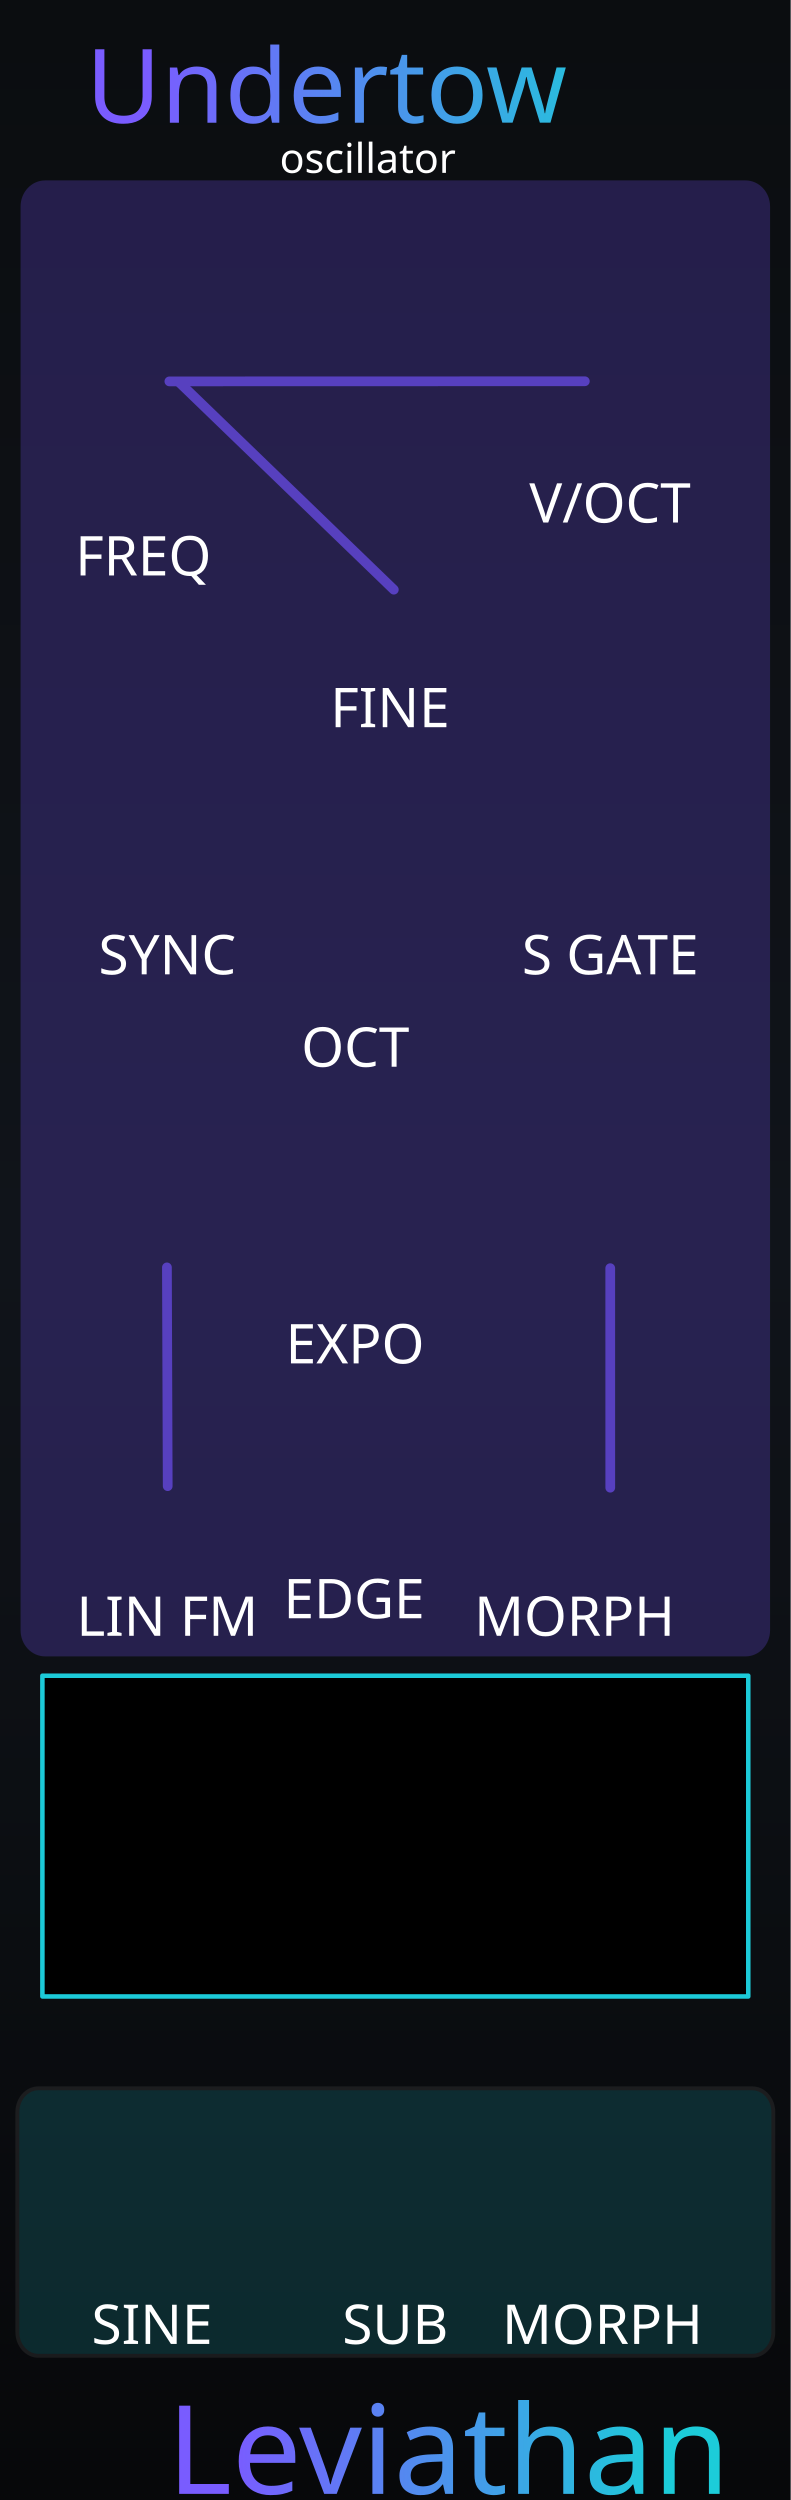
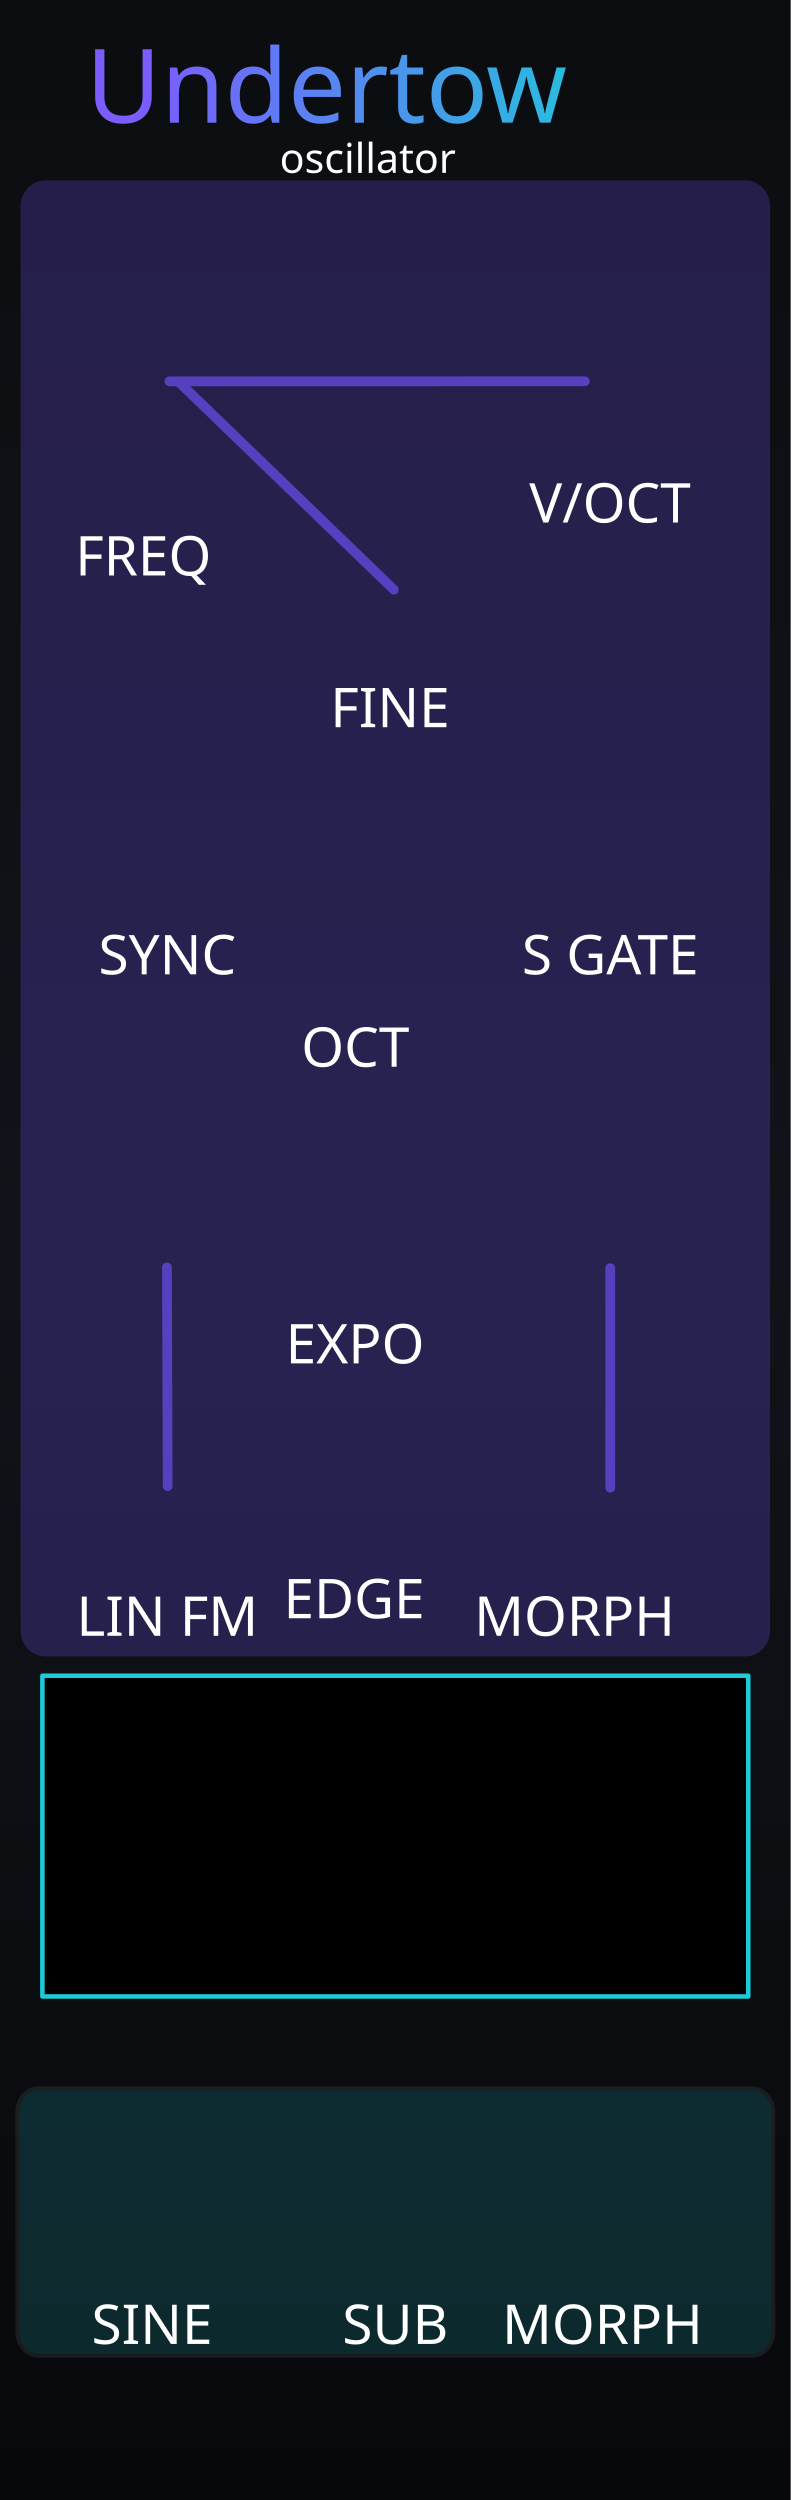
<svg xmlns="http://www.w3.org/2000/svg" xmlns:xlink="http://www.w3.org/1999/xlink" version="1.2" width="40.64mm" height="128.5mm" viewBox="0 0 4064 12850" preserveAspectRatio="xMidYMid" fill-rule="evenodd" stroke-width="28.222" stroke-linejoin="round" xml:space="preserve" id="svg488">
  <defs id="defs1">
    <linearGradient id="linearGradient22">
      <stop style="stop-color:#7a5cff;stop-opacity:1;" offset="0" id="stop22" />
      <stop style="stop-color:#1cccd9;stop-opacity:1;" offset="1" id="stop23" />
    </linearGradient>
    <linearGradient id="linearGradient16" x1="0" y1="0" x2="0" y2="1">
      <stop offset="0" stop-color="#1ccad8" stop-opacity="0.65" id="stop15" style="stop-color:#1ccad8;stop-opacity:1;" />
      <stop offset="1" stop-color="#7a5cff" stop-opacity="0.65" id="stop16" style="stop-color:#7a5cff;stop-opacity:1;" />
    </linearGradient>
    <linearGradient id="linearGradient14" x1="0" y1="0" x2="0" y2="1">
      <stop offset="0" stop-color="#1ccad8" stop-opacity="0.65" id="stop13" style="stop-color:#1ccad8;stop-opacity:1;" />
      <stop offset="1" stop-color="#7a5cff" stop-opacity="0.65" id="stop14" style="stop-color:#7a5cff;stop-opacity:1;" />
    </linearGradient>
    <linearGradient id="linearGradient12" x1="0" y1="0" x2="0" y2="1">
      <stop offset="0" stop-color="#1ccad8" stop-opacity="0.65" id="stop11" style="stop-color:#6140bf;stop-opacity:1;" />
      <stop offset="1" stop-color="#7a5cff" stop-opacity="0.65" id="stop12" />
    </linearGradient>
    <linearGradient id="bgGrad" x1="1108.886" y1="886.881" x2="1108.886" y2="12348.43" gradientTransform="matrix(0.3557381,0,0,1.124423,591.7092,0)" gradientUnits="userSpaceOnUse">
      <stop offset="0%" stop-color="#0b0d10" id="stop1" />
      <stop offset="50%" stop-color="#10141a" id="stop2" />
      <stop offset="100%" stop-color="#07080a" id="stop3" />
    </linearGradient>
    <linearGradient id="panelSheen" x1="1258.49" y1="999.764" x2="1258.49" y2="12199.481" gradientTransform="scale(0.8869218,1.127495)" gradientUnits="userSpaceOnUse">
      <stop offset="0%" stop-color="#ffffff" stop-opacity="0.1" id="stop4" />
      <stop offset="15%" stop-color="#ffffff" stop-opacity="0.02" id="stop5" />
      <stop offset="50%" stop-color="#ffffff" stop-opacity="0.0" id="stop6" />
      <stop offset="85%" stop-color="#ffffff" stop-opacity="0.02" id="stop7" />
      <stop offset="100%" stop-color="#ffffff" stop-opacity="0.1" id="stop8" />
    </linearGradient>
    <linearGradient id="accentGrad" x1="0" y1="0" x2="0" y2="1">
      <stop offset="0%" stop-color="#1ccad8" stop-opacity="0.65" id="stop9" />
      <stop offset="100%" stop-color="#7a5cff" stop-opacity="0.65" id="stop10" />
    </linearGradient>
    <linearGradient id="oceanWaveGrad" x1="0" y1="0" x2="1" y2="1" gradientUnits="objectBoundingBox">
      <stop offset="0%" stop-color="#55dbff" id="stop_wave_1" />
      <stop offset="55%" stop-color="#1496df" id="stop_wave_2" />
      <stop offset="100%" stop-color="#182682" id="stop_wave_3" />
    </linearGradient>
    <linearGradient xlink:href="#oceanWaveGrad" id="linearGradient10" gradientUnits="userSpaceOnUse" x1="-323.577" y1="-103.933" x2="723.812" y2="943.456" gradientTransform="matrix(-1.435811,0,0,0.6964705,8750,12953.568)" />
    <linearGradient xlink:href="#oceanWaveGrad" id="linearGradient11" gradientUnits="userSpaceOnUse" x1="-323.577" y1="-103.933" x2="723.812" y2="943.456" gradientTransform="matrix(1.435811,0,0,0.6964705,3420,12953.568)" />
    <linearGradient xlink:href="#linearGradient22" id="linearGradient500" gradientUnits="userSpaceOnUse" x1="4840.059" y1="1505.899" x2="7390.515" y2="1509.832" gradientTransform="matrix(0.9969081,0,0,0.9969081,-4074.551,-888.2671)" />
    <linearGradient xlink:href="#linearGradient20" id="linearGradient1" gradientUnits="userSpaceOnUse" x1="5496.826" y1="12956.067" x2="7087.487" y2="12956.067" gradientTransform="matrix(1.390218,0,0,1.390218,-6439.692,-5161.56)" />
    <linearGradient id="linearGradient20">
      <stop style="stop-color:#795cff;stop-opacity:1" offset="0" id="stop20" />
      <stop style="stop-color:#1cccd9;stop-opacity:1;" offset="1" id="stop21" />
    </linearGradient>
  </defs>
  <g id="panel_art" style="display:inline">
    <g id="Background_Rect" style="display:inline" transform="matrix(0.9967357,0,0,0.9970803,-982.9628,-994.3174)">
      <rect x="986.182" y="997.229" width="4077.31" height="12887.627" rx="0" ry="0" fill="url(#bgGrad)" id="black_background" style="display:inline;fill:url(#bgGrad);stroke-width:17.849" />
      <g id="waves_layer" style="display:none;opacity:0.5" transform="matrix(1.003275,0,0,1.002928,209.4605,1458.983)">
-         <g id="branding_wave_left" transform="matrix(1.72,0,0,1.72,774.1859,11678.805)" style="display:inline">
+         <g id="branding_wave_left" transform="matrix(1.72,0,0,1.72,774.1859,11678.805)" style="display:none">
          <path style="fill:#4995ec" d="m 0,413.249 c 0,0 99.571,-7.286 135.999,-84.999 36.428,-77.713 30.357,-229.499 207.642,-229.499 38.871,0 81.438,18.386 104.731,34.602 116.875,81.362 61.625,248.326 -75.589,205.523 0,0 49.786,-2.125 49.786,-67.697 0,-65.572 -82.091,-75.285 -94.714,-20.643 -8.992,38.927 -3.643,156.643 167.571,162.713" id="path149" />
          <path style="fill:#7a5cff" d="m 372.784,338.875 c 42.5,0 125.678,-65.875 75.213,-144.378 C 412.71,139.6 316.321,128.5 247.714,197.107 179.179,265.642 219.7,398.411 0.644,413.201 9.193,412.412 101.283,402.321 136,328.25 172.429,250.536 166.357,98.751 343.642,98.751 c 38.869,0 81.43,18.384 104.731,34.607 116.874,81.357 61.625,248.321 -75.589,205.517 z" id="path151" />
          <path style="fill:#1cccd9" d="M 495.426,413.249 H 268.433 C 242.935,402.664 232.851,365.455 246.5,310.035 c 15.166,-61.576 44.686,-94.762 88.642,-101.999 26.411,-4.347 46.895,4.299 59.973,12.945 -25.087,-13.418 -59.464,-4.238 -67.259,29.556 -8.998,38.929 -3.644,156.641 167.57,162.712 z" id="path155" />
        </g>
        <g id="branding_wave_right" transform="matrix(-1.72,0,0,1.72,7743.074,11996.75)" style="display:none">
          <path style="fill:#4995ec" d="m 0,413.249 c 0,0 99.571,-7.286 135.999,-84.999 36.428,-77.713 30.357,-229.499 207.642,-229.499 38.871,0 81.438,18.386 104.731,34.602 116.875,81.362 61.625,248.326 -75.589,205.523 0,0 49.786,-2.125 49.786,-67.697 0,-65.572 -82.091,-75.285 -94.714,-20.643 -8.992,38.927 -3.643,156.643 167.571,162.713" id="path158" />
          <path style="fill:#7a5cff" d="m 372.784,338.875 c 42.5,0 125.678,-65.875 75.213,-144.378 C 412.71,139.6 316.321,128.5 247.714,197.107 179.179,265.642 219.7,398.411 0.644,413.201 9.193,412.412 101.283,402.321 136,328.25 172.429,250.536 166.357,98.751 343.642,98.751 c 38.869,0 81.43,18.384 104.731,34.607 116.874,81.357 61.625,248.321 -75.589,205.517 z" id="path160" />
          <path style="fill:#1cccd9" d="M 495.426,413.249 H 268.433 C 242.935,402.664 232.851,365.455 246.5,310.035 c 15.166,-61.576 44.686,-94.762 88.642,-101.999 26.411,-4.347 46.895,4.299 59.973,12.945 -25.087,-13.418 -59.464,-4.238 -67.259,29.556 -8.998,38.929 -3.644,156.641 167.57,162.712 z" id="path164" />
        </g>
      </g>
      <rect x="1096.182" y="1107.229" width="9973.273" height="12667.627" rx="210" ry="210" fill="none" stroke="#ffffff" stroke-opacity="0.1" stroke-width="60" id="gray_outline" style="display:none;stroke:#3c3f42;stroke-opacity:1" />
    </g>
    <g id="glass">
      <rect x="89.213" y="10734.063" width="3885.575" height="1374.796" rx="107.96" ry="121.888" fill="#000000" opacity="0.1" stroke="#ffffff" stroke-opacity="0.06" stroke-width="18.325" id="outputs" style="display:inline;opacity:0.33;fill:#1cccd9;fill-opacity:0.5;stroke:#404040;stroke-opacity:1;stroke-width:20;stroke-dasharray:none" />
      <rect x="105.833" y="927.394" width="3852.334" height="7586.52" rx="125.957" ry="134.026" fill="#000000" opacity="0.1" stroke="#ffffff" stroke-opacity="0.06" stroke-width="51.414" id="inputs" style="display:inline;opacity:0.33;fill:#5740bf;fill-opacity:1;stroke:none;stroke-width:20.16;stroke-linecap:butt;stroke-linejoin:miter;stroke-dasharray:none;stroke-opacity:1" />
    </g>
    <path d="M 216.556,952.223 H 3847.443" stroke="url(#accentGrad)" stroke-width="31.107" stroke-linecap="round" opacity="0.55" fill="none" id="top_horizontal_line" style="display:none;opacity:1;stroke:#5740bf;stroke-width:49.8;stroke-dasharray:none;stroke-opacity:1" />
    <path d="M 922.076,1966.136 2024.2,3030.878" stroke="url(#accentGrad)" stroke-width="31.107" stroke-linecap="round" opacity="0.55" fill="none" id="freq_line" style="display:inline;opacity:1;stroke:#5740bf;stroke-opacity:1;stroke-width:50;stroke-dasharray:none" />
    <path d="m 870.55,1960.336 2135.554,-0.673" stroke="url(#accentGrad)" stroke-width="31.107" stroke-linecap="round" opacity="0.55" fill="none" id="fine_freq_line" style="display:inline;opacity:1;stroke:#5740bf;stroke-opacity:1;stroke-width:50;stroke-dasharray:none" />
    <path d="m 3136.635,6518.36 0.128,1128.386" stroke="url(#accentGrad)" stroke-width="31.107" stroke-linecap="round" opacity="0.55" fill="none" id="morph_line" style="display:inline;opacity:1;stroke:#5740bf;stroke-opacity:1;stroke-width:50;stroke-dasharray:none" />
    <path d="m 857.975,6514.356 4.049,1124.465" stroke="url(#accentGrad)" stroke-width="31.107" stroke-linecap="round" opacity="0.55" fill="none" id="lin_fm_line" style="display:inline;opacity:1;stroke:#5740bf;stroke-opacity:1;stroke-width:50;stroke-dasharray:none" />
  </g>
  <g id="components" style="display:none;opacity:0.5">
    <circle style="display:inline;fill:#0000ff;fill-opacity:1;fill-rule:evenodd" id="SHAPE_OUTPUT" cx="3280" cy="11280.022" r="240" />
    <circle style="display:inline;fill:#0000ff;fill-opacity:1;fill-rule:evenodd" id="SUB_OUTPUT" cx="2030" cy="11280.022" r="240" />
    <circle style="display:inline;fill:#0000ff;fill-opacity:1;fill-rule:evenodd" id="SINE_OUTPUT" cx="780.016" cy="11280.022" r="240" />
    <circle style="display:inline;fill:#ff0000;fill-opacity:1;fill-rule:evenodd" id="COARSE_PARAM" cx="919.994" cy="1960" r="320" />
    <circle style="display:inline;fill:#ff0000;fill-opacity:1;fill-rule:evenodd" id="FINE_PARAM" cx="2008.35" cy="3010.396" r="180" />
    <circle style="display:inline;fill:#ff0000;fill-opacity:1;fill-rule:evenodd" id="LIN_FM_PARAM" cx="860" cy="7620.001" r="220" />
    <circle style="display:inline;fill:#ff0000;fill-opacity:1;fill-rule:evenodd" id="SHAPE_PARAM" cx="3136.7" cy="7620.001" r="220" />
    <circle style="display:inline;fill:#00ff00;fill-opacity:1;fill-rule:evenodd" id="LIN_FM_INPUT" cx="860" cy="6248.9" r="240" />
    <circle style="display:inline;fill:#00ff00;fill-opacity:1;fill-rule:evenodd" id="SHAPE_CV_INPUT" cx="3136.7" cy="6248.9" r="240" />
    <circle style="font-variation-settings:'wght' 400;display:inline;fill:#ff0000;fill-opacity:1;fill-rule:evenodd" id="COARSE_STEP_MODE_PARAM" cx="2008.35" cy="4790" r="140" />
    <circle style="display:inline;fill:#00ff00;fill-opacity:1;fill-rule:evenodd" id="EXPO_INPUT" cx="2008.35" cy="6248.9" r="240" />
    <circle style="font-variation-settings:'wght' 400;display:inline;fill:#ff0000;fill-opacity:1;fill-rule:evenodd" id="EDGE_HARDNESS_PARAM" cx="2008.35" cy="7620.001" r="140" />
    <circle style="display:inline;opacity:1;fill:#00ff00;fill-opacity:1;fill-rule:evenodd" id="V_OCT_INPUT" cx="3136.683" cy="1960" r="240" />
    <circle style="display:inline;fill:#00ff00;fill-opacity:1;fill-rule:evenodd" id="SYNC_INPUT" cx="860" cy="4250" r="240" />
    <circle style="display:inline;fill:#00ff00;fill-opacity:1;fill-rule:evenodd" id="S_GATE_INPUT" cx="3136.683" cy="4250" r="240" />
    <circle style="display:inline;fill:#ff00ff;fill-opacity:1;fill-rule:evenodd" id="SYNC_LIGHT" cx="1445.6" cy="4250" r="110" />
    <circle style="display:inline;fill:#ff00ff;fill-opacity:1;fill-rule:evenodd" id="S_GATE_LIGHT" cx="3728.857" cy="4250" r="110" />
  </g>
  <g id="screen">
    <rect style="display:inline;fill:#000000;fill-opacity:1;fill-rule:nonzero;stroke:#1ccad8;stroke-width:23.301;stroke-linecap:round;stroke-linejoin:round;stroke-dasharray:none;stroke-opacity:1" id="wave_preview" width="3628.199" height="1648.615" x="217.901" y="8613.151" />
  </g>
  <g id="labels" style="display:inline">
    <text id="reworked_module_title_text" x="2021.681" y="447.278" style="font-style:normal;font-variant:normal;font-weight:normal;font-stretch:normal;font-size:529.167px;font-family:Rubik;-inkscape-font-specification:'Rubik, @wght=600';font-variant-ligatures:normal;font-variant-caps:normal;font-variant-numeric:normal;font-variant-east-asian:normal;font-variation-settings:'wght' 600;dominant-baseline:middle;text-anchor:middle;display:inline;fill:url(#linearGradient500);stroke-width:28.135" xml:space="preserve">
      <tspan id="tspan1" style="fill:url(#linearGradient500)" x="2021.681" y="447.278">Undertow</tspan>
    </text>
    <text id="reworked_module_description" x="2027.766" y="815.194" style="font-style:normal;font-variant:normal;font-weight:normal;font-stretch:normal;font-size:211.667px;font-family:Rubik;-inkscape-font-specification:'Rubik, @wght=400';font-variant-ligatures:normal;font-variant-caps:normal;font-variant-numeric:normal;font-variant-east-asian:normal;font-variation-settings:'wght' 400;dominant-baseline:middle;text-anchor:middle;display:inline;fill:#ffffff" xml:space="preserve">
      <tspan id="tspan2" x="2027.766" y="815.194">oscillator</tspan>
    </text>
-     <text id="reworked_LEVIATHAN_LOGO" x="2304.9" y="12598.224" style="font-style:normal;font-variant:normal;font-weight:normal;font-stretch:normal;font-size:635px;font-family:Ancient;-inkscape-font-specification:'Ancient, Normal';font-variant-ligatures:normal;font-variant-caps:normal;font-variant-numeric:normal;font-variant-east-asian:normal;dominant-baseline:middle;text-anchor:middle;display:inline;fill:url(#linearGradient1);stroke:none;stroke-width:37.1;stroke-dasharray:none" xml:space="preserve">Leviathan</text>
+     <text id="reworked_LEVIATHAN_LOGO" x="2304.9" y="12598.224" style="font-style:normal;font-variant:normal;font-weight:normal;font-stretch:normal;font-size:635px;font-family:Ancient;-inkscape-font-specification:'Ancient, Normal';font-variant-ligatures:normal;font-variant-caps:normal;font-variant-numeric:normal;font-variant-east-asian:normal;dominant-baseline:middle;text-anchor:middle;display:none;fill:url(#linearGradient1);stroke:none;stroke-width:37.1;stroke-dasharray:none" xml:space="preserve">Leviathan</text>
    <text x="3280" y="11950.023" style="font-style:normal;font-variant:normal;font-weight:normal;font-stretch:normal;font-size:282.223px;font-family:Rubik;-inkscape-font-specification:'Rubik, @wght=400';font-variant-ligatures:normal;font-variant-caps:normal;font-variant-numeric:normal;font-variant-east-asian:normal;font-variation-settings:'wght' 400;dominant-baseline:middle;text-anchor:middle;display:inline;fill:#ffffff" xml:space="preserve" id="label_shape_output">
      <tspan id="tspan21" x="3280" y="11950.023">MORPH</tspan>
    </text>
    <text x="2031.834" y="11950.023" style="font-style:normal;font-variant:normal;font-weight:normal;font-stretch:normal;font-size:282.223px;font-family:Rubik;-inkscape-font-specification:'Rubik, @wght=400';font-variation-settings:'wght' 400;dominant-baseline:middle;text-anchor:middle;display:inline;fill:#ffffff" xml:space="preserve" id="label_sub_output">SUB</text>
    <text x="781.427" y="11950.023" style="font-style:normal;font-variant:normal;font-weight:normal;font-stretch:normal;font-size:282.223px;font-family:Rubik;-inkscape-font-specification:'Rubik, @wght=400';font-variation-settings:'wght' 400;dominant-baseline:middle;text-anchor:middle;display:inline;fill:#ffffff" xml:space="preserve" id="label_sine_output">SINE</text>
    <text x="919.994" y="2860" style="font-style:normal;font-variant:normal;font-weight:normal;font-stretch:normal;font-size:282.223px;font-family:Rubik;-inkscape-font-specification:'Rubik, @wght=400';font-variant-ligatures:normal;font-variant-caps:normal;font-variant-numeric:normal;font-variant-east-asian:normal;font-variation-settings:'wght' 400;dominant-baseline:middle;text-anchor:middle;display:inline;fill:#ffffff" xml:space="preserve" id="label_coarse_param">
      <tspan id="tspan35" x="919.994" y="2860">FREQ</tspan>
    </text>
    <text x="2004.54" y="3639.779" style="font-style:normal;font-variant:normal;font-weight:normal;font-stretch:normal;font-size:282.223px;font-family:Rubik;-inkscape-font-specification:'Rubik, @wght=400';font-variation-settings:'wght' 400;dominant-baseline:middle;text-anchor:middle;display:inline;fill:#ffffff" xml:space="preserve" id="label_fine_param">FINE</text>
    <text x="860" y="8310" style="font-style:normal;font-variant:normal;font-weight:normal;font-stretch:normal;font-size:282.223px;font-family:Rubik;-inkscape-font-specification:'Rubik, @wght=400';font-variation-settings:'wght' 400;dominant-baseline:middle;text-anchor:middle;display:inline;fill:#ffffff" xml:space="preserve" id="label_lin_fm_param">LIN FM</text>
    <text x="3136.696" y="8310" style="font-style:normal;font-variant:normal;font-weight:normal;font-stretch:normal;font-size:282.223px;font-family:Rubik;-inkscape-font-specification:'Rubik, @wght=400';font-variant-ligatures:normal;font-variant-caps:normal;font-variant-numeric:normal;font-variant-east-asian:normal;font-variation-settings:'wght' 400;dominant-baseline:middle;text-anchor:middle;display:inline;fill:#ffffff" xml:space="preserve" id="label_shape_param">
      <tspan id="tspan20" x="3136.696" y="8310">MORPH</tspan>
    </text>
    <text x="2003.411" y="8220" style="font-style:normal;font-variant:normal;font-weight:normal;font-stretch:normal;font-size:282.223px;font-family:Rubik;-inkscape-font-specification:'Rubik, @wght=400';font-variant-ligatures:normal;font-variant-caps:normal;font-variant-numeric:normal;font-variant-east-asian:normal;font-variation-settings:'wght' 400;dominant-baseline:middle;text-anchor:middle;display:inline;fill:#ffffff" xml:space="preserve" id="label_shape_param-1">
      <tspan id="tspan4" x="2003.411" y="8220">EDGE</tspan>
    </text>
    <text x="2008.35" y="6910.014" style="font-style:normal;font-variant:normal;font-weight:normal;font-stretch:normal;font-size:282.223px;font-family:Rubik;-inkscape-font-specification:'Rubik, @wght=400';font-variant-ligatures:normal;font-variant-caps:normal;font-variant-numeric:normal;font-variant-east-asian:normal;font-variation-settings:'wght' 400;dominant-baseline:middle;text-anchor:middle;display:inline;fill:#ffffff" xml:space="preserve" id="label_expo_input">
      <tspan id="tspan19" x="2008.35" y="6910.014">EXPO</tspan>
    </text>
    <text x="3135.554" y="2588.049" style="font-style:normal;font-variant:normal;font-weight:normal;font-stretch:normal;font-size:282.223px;font-family:Rubik;-inkscape-font-specification:'Rubik, @wght=400';font-variation-settings:'wght' 400;dominant-baseline:middle;text-anchor:middle;display:inline;fill:#ffffff" xml:space="preserve" id="label_v_oct_input">V/OCT</text>
    <text x="860" y="4910.049" style="font-style:normal;font-variant:normal;font-weight:normal;font-stretch:normal;font-size:282.223px;font-family:Rubik;-inkscape-font-specification:'Rubik, @wght=400';font-variation-settings:'wght' 400;dominant-baseline:middle;text-anchor:middle;display:inline;fill:#ffffff" xml:space="preserve" id="label_sync_input">SYNC</text>
    <text x="3136.683" y="4910.049" style="font-style:normal;font-variant:normal;font-weight:normal;font-stretch:normal;font-size:282.223px;font-family:Rubik;-inkscape-font-specification:'Rubik, @wght=400';font-variation-settings:'wght' 400;dominant-baseline:middle;text-anchor:middle;display:inline;fill:#ffffff" xml:space="preserve" id="label_s_gate_input">S GATE</text>
    <text x="2009.761" y="5385.1" style="font-style:normal;font-variant:normal;font-weight:normal;font-stretch:normal;font-size:282.223px;font-family:Rubik;-inkscape-font-specification:'Rubik, @wght=400';font-variant-ligatures:normal;font-variant-caps:normal;font-variant-numeric:normal;font-variant-east-asian:normal;font-variation-settings:'wght' 400;dominant-baseline:middle;text-anchor:middle;display:inline;fill:#ffffff" xml:space="preserve" id="label_s_gate_input-9">
      <tspan id="tspan3" x="2009.761" y="5385.1">OCT</tspan>
    </text>
  </g>
  <g id="perfect_wave_raster_anchors" style="display:none">
    <rect id="BRANDING_WAVE_LEFT_RASTER" x="0" y="12338.190" width="1306.748" height="511.810" />
  </g>
</svg>
